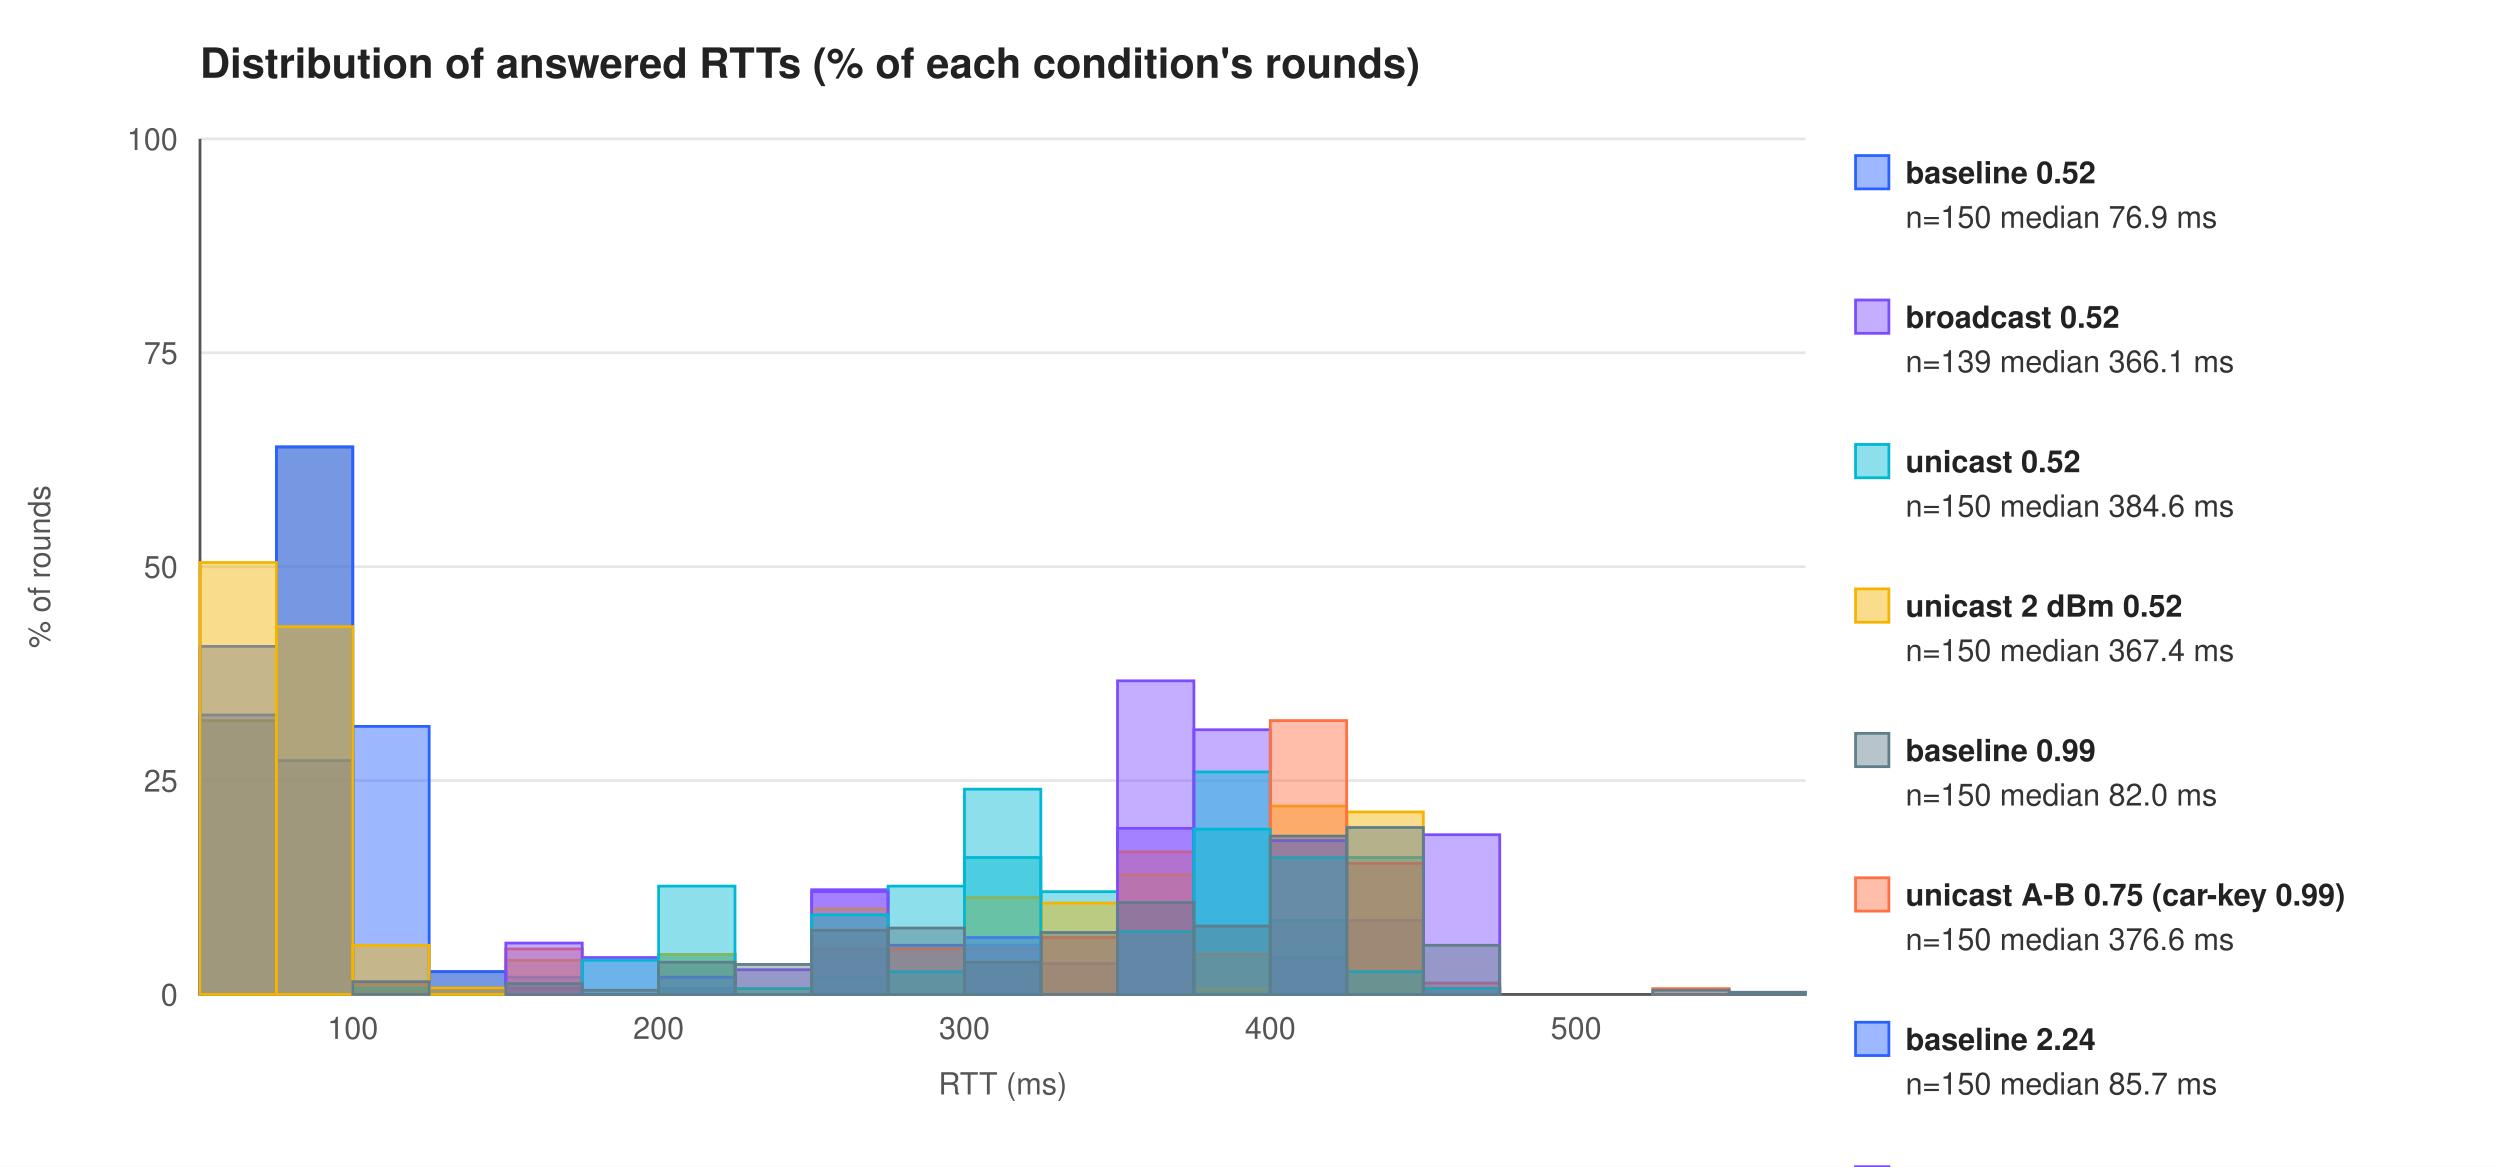
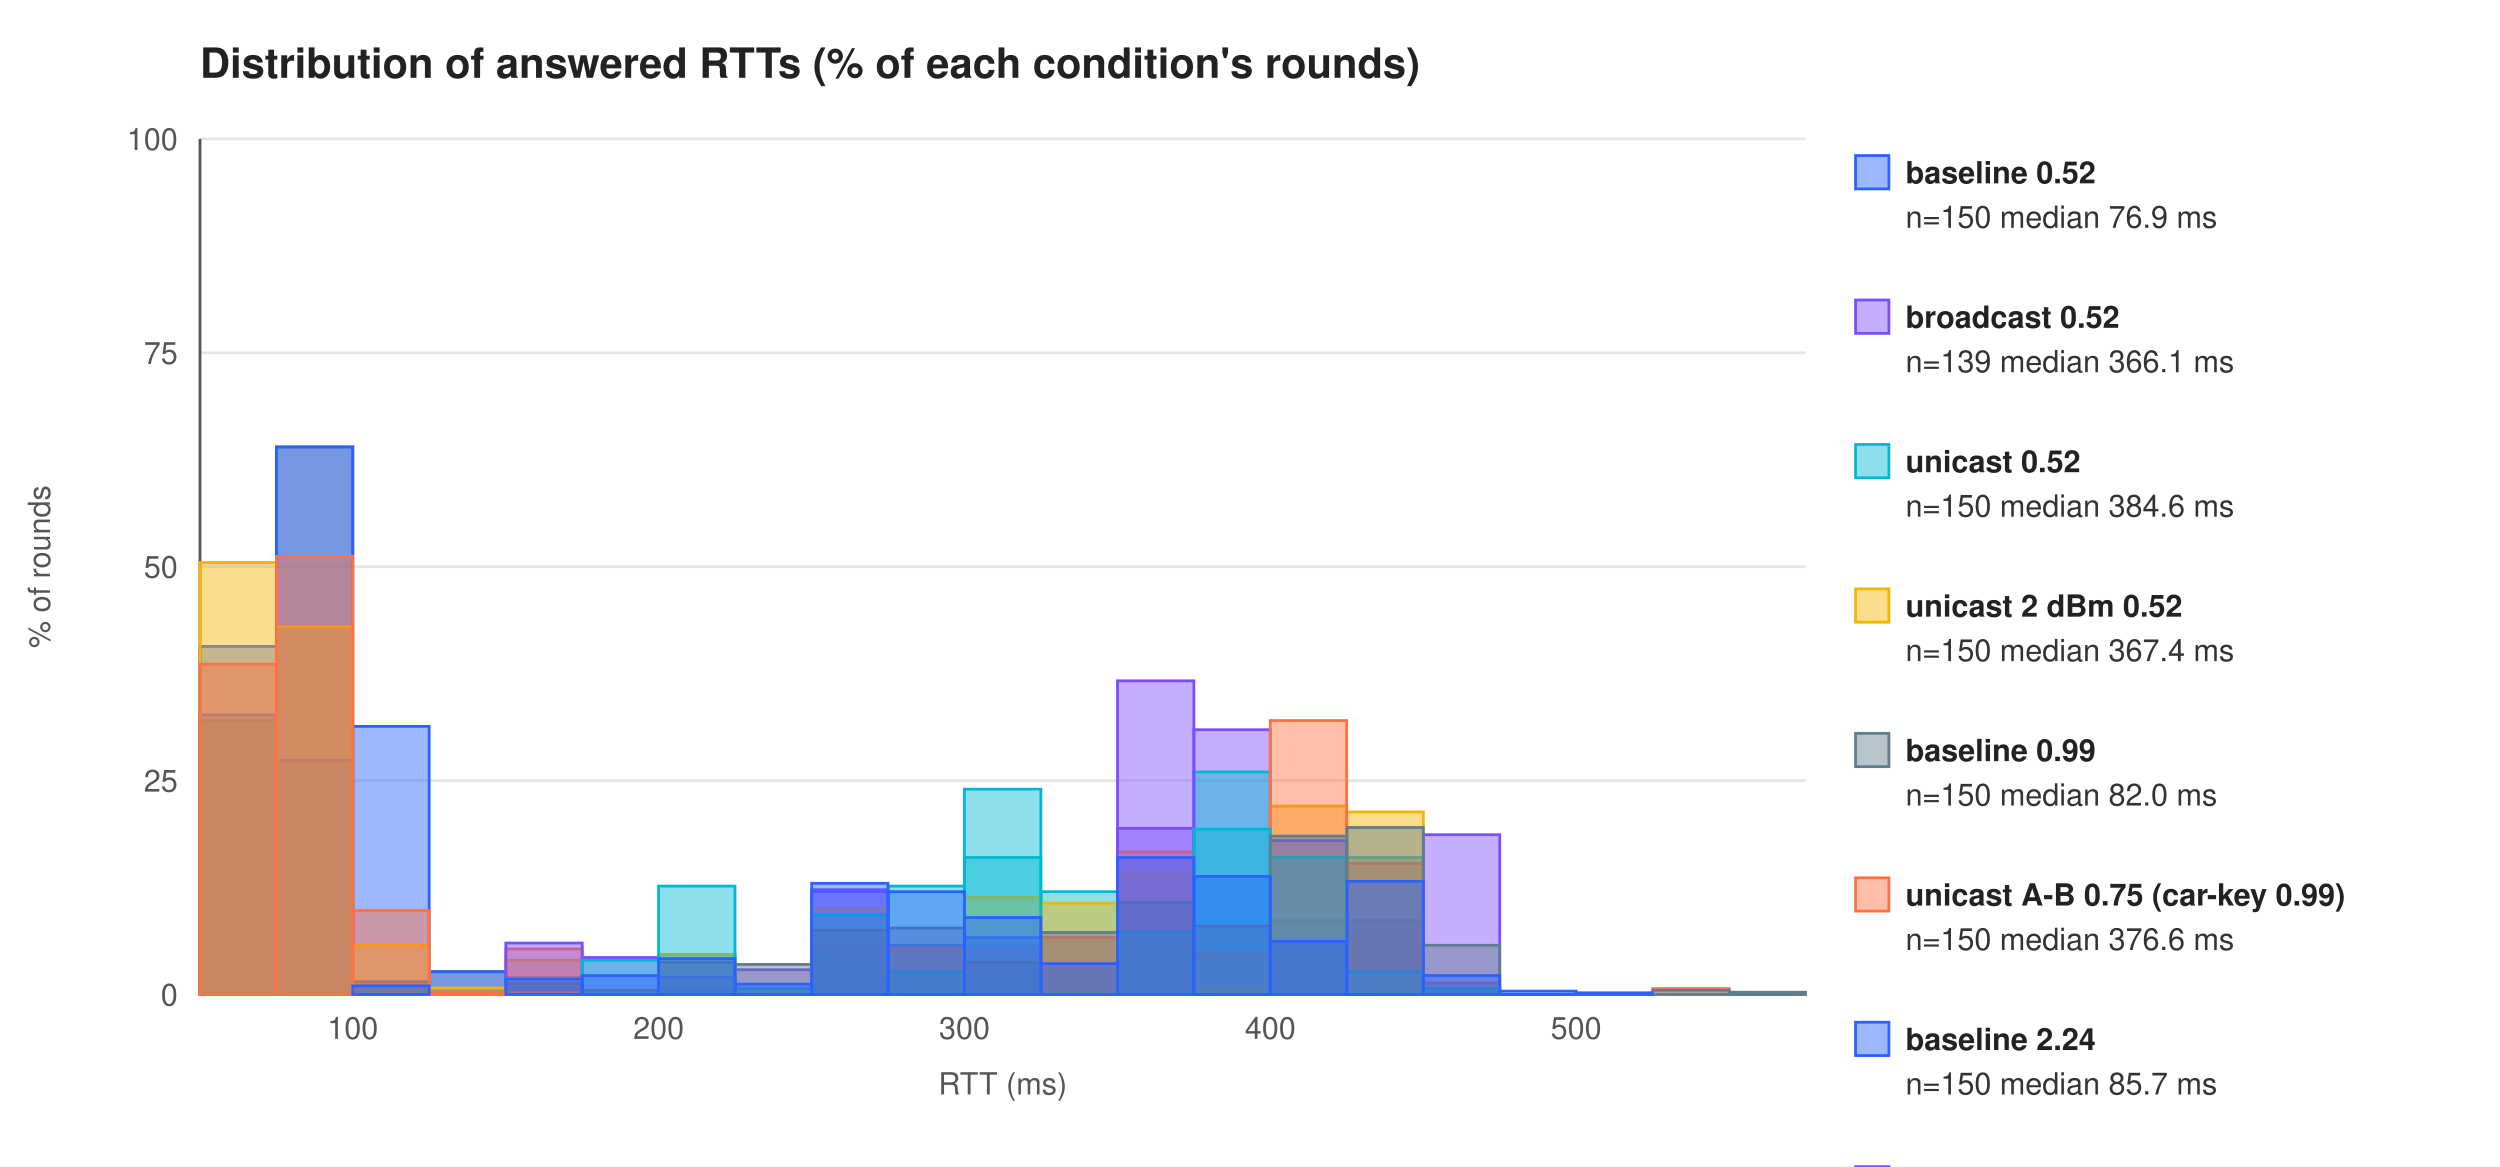
<svg xmlns="http://www.w3.org/2000/svg" width="900" height="420" viewBox="0 0 900 420">
  <rect width="100%" height="100%" fill="#ffffff" />
  <text x="72.0" y="28.0" font-size="15" text-anchor="start" fill="#222" font-weight="bold" style="font-family:Helvetica,Arial,sans-serif">Distribution of answered RTTs (% of each condition's rounds)</text>
  <line x1="72.0" y1="358.0" x2="650.0" y2="358.0" stroke="#e6e6e6" stroke-width="1" />
  <text x="64.0" y="362.0" font-size="11" text-anchor="end" fill="#555" font-weight="normal" style="font-family:Helvetica,Arial,sans-serif">0</text>
  <line x1="72.0" y1="281.0" x2="650.0" y2="281.0" stroke="#e6e6e6" stroke-width="1" />
  <text x="64.0" y="285.0" font-size="11" text-anchor="end" fill="#555" font-weight="normal" style="font-family:Helvetica,Arial,sans-serif">25</text>
  <line x1="72.0" y1="204.0" x2="650.0" y2="204.0" stroke="#e6e6e6" stroke-width="1" />
  <text x="64.0" y="208.0" font-size="11" text-anchor="end" fill="#555" font-weight="normal" style="font-family:Helvetica,Arial,sans-serif">50</text>
  <line x1="72.0" y1="127.0" x2="650.0" y2="127.0" stroke="#e6e6e6" stroke-width="1" />
  <text x="64.0" y="131.0" font-size="11" text-anchor="end" fill="#555" font-weight="normal" style="font-family:Helvetica,Arial,sans-serif">75</text>
  <line x1="72.0" y1="50.0" x2="650.0" y2="50.0" stroke="#e6e6e6" stroke-width="1" />
  <text x="64.0" y="54.0" font-size="11" text-anchor="end" fill="#555" font-weight="normal" style="font-family:Helvetica,Arial,sans-serif">100</text>
  <line x1="72.0" y1="50.0" x2="72.0" y2="358.0" stroke="#555" stroke-width="1" />
  <line x1="72.0" y1="358.0" x2="650.0" y2="358.0" stroke="#555" stroke-width="1" />
  <text x="127.0" y="374.0" font-size="11" text-anchor="middle" fill="#555" font-weight="normal" style="font-family:Helvetica,Arial,sans-serif">100</text>
  <text x="237.1" y="374.0" font-size="11" text-anchor="middle" fill="#555" font-weight="normal" style="font-family:Helvetica,Arial,sans-serif">200</text>
  <text x="347.2" y="374.0" font-size="11" text-anchor="middle" fill="#555" font-weight="normal" style="font-family:Helvetica,Arial,sans-serif">300</text>
  <text x="457.3" y="374.0" font-size="11" text-anchor="middle" fill="#555" font-weight="normal" style="font-family:Helvetica,Arial,sans-serif">400</text>
  <text x="567.4" y="374.0" font-size="11" text-anchor="middle" fill="#555" font-weight="normal" style="font-family:Helvetica,Arial,sans-serif">500</text>
  <text x="361.0" y="394.0" font-size="11" text-anchor="middle" fill="#555" font-weight="normal" style="font-family:Helvetica,Arial,sans-serif">RTT (ms)</text>
  <text x="18.0" y="204.0" font-size="11" text-anchor="middle" fill="#555" font-weight="normal" transform="rotate(-90 18.0 204.0)" style="font-family:Helvetica,Arial,sans-serif">% of rounds</text>
  <rect x="72.0" y="232.7" width="27.5" height="125.3" fill="#2962ff" fill-opacity="0.45" stroke="#2962ff" />
  <rect x="99.5" y="273.8" width="27.5" height="84.2" fill="#2962ff" fill-opacity="0.45" stroke="#2962ff" />
  <rect x="127.0" y="261.5" width="27.5" height="96.5" fill="#2962ff" fill-opacity="0.45" stroke="#2962ff" />
  <rect x="154.6" y="355.9" width="27.5" height="2.1" fill="#2962ff" fill-opacity="0.45" stroke="#2962ff" />
  <rect x="182.1" y="355.8" width="27.5" height="2.2" fill="#7c4dff" fill-opacity="0.45" stroke="#7c4dff" />
  <rect x="209.6" y="344.7" width="27.5" height="13.3" fill="#7c4dff" fill-opacity="0.45" stroke="#7c4dff" />
  <rect x="237.1" y="355.8" width="27.5" height="2.2" fill="#7c4dff" fill-opacity="0.45" stroke="#7c4dff" />
  <rect x="264.7" y="349.1" width="27.5" height="8.9" fill="#7c4dff" fill-opacity="0.45" stroke="#7c4dff" />
  <rect x="292.2" y="320.3" width="27.5" height="37.7" fill="#7c4dff" fill-opacity="0.45" stroke="#7c4dff" />
  <rect x="319.7" y="340.3" width="27.5" height="17.7" fill="#7c4dff" fill-opacity="0.45" stroke="#7c4dff" />
  <rect x="347.2" y="340.3" width="27.5" height="17.7" fill="#7c4dff" fill-opacity="0.45" stroke="#7c4dff" />
  <rect x="374.8" y="346.9" width="27.5" height="11.1" fill="#7c4dff" fill-opacity="0.45" stroke="#7c4dff" />
  <rect x="402.3" y="298.2" width="27.5" height="59.8" fill="#7c4dff" fill-opacity="0.45" stroke="#7c4dff" />
  <rect x="429.8" y="262.7" width="27.5" height="95.3" fill="#7c4dff" fill-opacity="0.45" stroke="#7c4dff" />
  <rect x="457.3" y="344.7" width="27.5" height="13.3" fill="#7c4dff" fill-opacity="0.45" stroke="#7c4dff" />
  <rect x="484.9" y="331.4" width="27.5" height="26.6" fill="#7c4dff" fill-opacity="0.45" stroke="#7c4dff" />
  <rect x="512.4" y="355.8" width="27.5" height="2.2" fill="#7c4dff" fill-opacity="0.45" stroke="#7c4dff" />
  <rect x="182.1" y="351.8" width="27.5" height="6.2" fill="#00b8d4" fill-opacity="0.45" stroke="#00b8d4" />
  <rect x="237.1" y="343.6" width="27.5" height="14.4" fill="#00b8d4" fill-opacity="0.45" stroke="#00b8d4" />
  <rect x="292.2" y="351.8" width="27.5" height="6.2" fill="#00b8d4" fill-opacity="0.45" stroke="#00b8d4" />
  <rect x="319.7" y="319.0" width="27.5" height="39.0" fill="#00b8d4" fill-opacity="0.45" stroke="#00b8d4" />
  <rect x="347.2" y="308.7" width="27.5" height="49.3" fill="#00b8d4" fill-opacity="0.45" stroke="#00b8d4" />
  <rect x="374.8" y="321.0" width="27.5" height="37.0" fill="#00b8d4" fill-opacity="0.45" stroke="#00b8d4" />
  <rect x="429.8" y="277.9" width="27.5" height="80.1" fill="#00b8d4" fill-opacity="0.45" stroke="#00b8d4" />
  <rect x="457.3" y="331.3" width="27.5" height="26.7" fill="#00b8d4" fill-opacity="0.45" stroke="#00b8d4" />
  <rect x="484.9" y="308.7" width="27.5" height="49.3" fill="#00b8d4" fill-opacity="0.45" stroke="#00b8d4" />
  <rect x="182.1" y="345.7" width="27.5" height="12.3" fill="#f4b400" fill-opacity="0.45" stroke="#f4b400" />
  <rect x="237.1" y="343.6" width="27.5" height="14.4" fill="#f4b400" fill-opacity="0.45" stroke="#f4b400" />
  <rect x="264.7" y="355.9" width="27.5" height="2.1" fill="#f4b400" fill-opacity="0.45" stroke="#f4b400" />
  <rect x="292.2" y="327.2" width="27.5" height="30.8" fill="#f4b400" fill-opacity="0.45" stroke="#f4b400" />
  <rect x="347.2" y="323.1" width="27.5" height="34.9" fill="#f4b400" fill-opacity="0.45" stroke="#f4b400" />
  <rect x="374.8" y="325.1" width="27.5" height="32.9" fill="#f4b400" fill-opacity="0.45" stroke="#f4b400" />
  <rect x="402.3" y="314.9" width="27.5" height="43.1" fill="#f4b400" fill-opacity="0.45" stroke="#f4b400" />
  <rect x="429.8" y="355.9" width="27.5" height="2.1" fill="#f4b400" fill-opacity="0.45" stroke="#f4b400" />
  <rect x="457.3" y="290.2" width="27.5" height="67.8" fill="#f4b400" fill-opacity="0.45" stroke="#f4b400" />
  <rect x="484.9" y="292.3" width="27.5" height="65.7" fill="#f4b400" fill-opacity="0.45" stroke="#f4b400" />
  <rect x="512.4" y="355.9" width="27.5" height="2.1" fill="#f4b400" fill-opacity="0.45" stroke="#f4b400" />
  <rect x="72.0" y="259.4" width="27.5" height="98.6" fill="#607d8b" fill-opacity="0.45" stroke="#607d8b" />
  <rect x="99.5" y="160.9" width="27.5" height="197.1" fill="#607d8b" fill-opacity="0.45" stroke="#607d8b" />
  <rect x="127.0" y="353.9" width="27.5" height="4.1" fill="#607d8b" fill-opacity="0.45" stroke="#607d8b" />
  <rect x="154.6" y="349.8" width="27.5" height="8.2" fill="#607d8b" fill-opacity="0.45" stroke="#607d8b" />
  <rect x="127.0" y="353.9" width="27.5" height="4.1" fill="#ff7043" fill-opacity="0.45" stroke="#ff7043" />
  <rect x="182.1" y="341.6" width="27.5" height="16.4" fill="#ff7043" fill-opacity="0.45" stroke="#ff7043" />
  <rect x="292.2" y="341.6" width="27.5" height="16.4" fill="#ff7043" fill-opacity="0.45" stroke="#ff7043" />
  <rect x="319.7" y="341.6" width="27.5" height="16.4" fill="#ff7043" fill-opacity="0.45" stroke="#ff7043" />
  <rect x="347.2" y="341.6" width="27.5" height="16.4" fill="#ff7043" fill-opacity="0.45" stroke="#ff7043" />
  <rect x="374.8" y="337.5" width="27.5" height="20.5" fill="#ff7043" fill-opacity="0.45" stroke="#ff7043" />
  <rect x="402.3" y="306.7" width="27.5" height="51.3" fill="#ff7043" fill-opacity="0.45" stroke="#ff7043" />
  <rect x="429.8" y="343.6" width="27.5" height="14.4" fill="#ff7043" fill-opacity="0.45" stroke="#ff7043" />
  <rect x="457.3" y="259.4" width="27.5" height="98.6" fill="#ff7043" fill-opacity="0.45" stroke="#ff7043" />
  <rect x="484.9" y="310.8" width="27.5" height="47.2" fill="#ff7043" fill-opacity="0.45" stroke="#ff7043" />
  <rect x="512.4" y="353.9" width="27.5" height="4.1" fill="#ff7043" fill-opacity="0.45" stroke="#ff7043" />
  <rect x="595.0" y="355.9" width="27.5" height="2.1" fill="#ff7043" fill-opacity="0.45" stroke="#ff7043" />
  <rect x="72.0" y="257.4" width="27.5" height="100.6" fill="#2962ff" fill-opacity="0.45" stroke="#2962ff" />
  <rect x="99.5" y="160.9" width="27.5" height="197.1" fill="#2962ff" fill-opacity="0.45" stroke="#2962ff" />
  <rect x="127.0" y="355.9" width="27.5" height="2.1" fill="#2962ff" fill-opacity="0.45" stroke="#2962ff" />
  <rect x="154.6" y="349.8" width="27.5" height="8.2" fill="#2962ff" fill-opacity="0.45" stroke="#2962ff" />
  <rect x="182.1" y="339.5" width="27.5" height="18.5" fill="#7c4dff" fill-opacity="0.45" stroke="#7c4dff" />
  <rect x="237.1" y="351.8" width="27.5" height="6.2" fill="#7c4dff" fill-opacity="0.45" stroke="#7c4dff" />
  <rect x="292.2" y="321.0" width="27.5" height="37.0" fill="#7c4dff" fill-opacity="0.45" stroke="#7c4dff" />
  <rect x="347.2" y="337.5" width="27.5" height="20.5" fill="#7c4dff" fill-opacity="0.45" stroke="#7c4dff" />
  <rect x="402.3" y="245.1" width="27.5" height="112.9" fill="#7c4dff" fill-opacity="0.45" stroke="#7c4dff" />
  <rect x="457.3" y="302.6" width="27.5" height="55.4" fill="#7c4dff" fill-opacity="0.45" stroke="#7c4dff" />
  <rect x="512.4" y="300.5" width="27.5" height="57.5" fill="#7c4dff" fill-opacity="0.45" stroke="#7c4dff" />
  <rect x="127.0" y="355.9" width="27.5" height="2.1" fill="#00b8d4" fill-opacity="0.45" stroke="#00b8d4" />
  <rect x="209.6" y="345.7" width="27.5" height="12.3" fill="#00b8d4" fill-opacity="0.45" stroke="#00b8d4" />
  <rect x="237.1" y="319.0" width="27.5" height="39.0" fill="#00b8d4" fill-opacity="0.45" stroke="#00b8d4" />
  <rect x="264.7" y="355.9" width="27.5" height="2.1" fill="#00b8d4" fill-opacity="0.45" stroke="#00b8d4" />
  <rect x="292.2" y="329.3" width="27.5" height="28.7" fill="#00b8d4" fill-opacity="0.45" stroke="#00b8d4" />
  <rect x="319.7" y="349.8" width="27.5" height="8.2" fill="#00b8d4" fill-opacity="0.45" stroke="#00b8d4" />
  <rect x="347.2" y="284.1" width="27.5" height="73.9" fill="#00b8d4" fill-opacity="0.45" stroke="#00b8d4" />
  <rect x="402.3" y="335.4" width="27.5" height="22.6" fill="#00b8d4" fill-opacity="0.45" stroke="#00b8d4" />
  <rect x="429.8" y="298.5" width="27.5" height="59.5" fill="#00b8d4" fill-opacity="0.45" stroke="#00b8d4" />
  <rect x="457.3" y="308.7" width="27.5" height="49.3" fill="#00b8d4" fill-opacity="0.45" stroke="#00b8d4" />
  <rect x="484.9" y="349.8" width="27.5" height="8.2" fill="#00b8d4" fill-opacity="0.45" stroke="#00b8d4" />
  <rect x="512.4" y="355.9" width="27.5" height="2.1" fill="#00b8d4" fill-opacity="0.45" stroke="#00b8d4" />
  <rect x="72.0" y="202.5" width="27.5" height="155.5" fill="#f4b400" fill-opacity="0.45" stroke="#f4b400" />
  <rect x="99.5" y="225.6" width="27.5" height="132.4" fill="#f4b400" fill-opacity="0.45" stroke="#f4b400" />
  <rect x="127.0" y="340.3" width="27.5" height="17.7" fill="#f4b400" fill-opacity="0.45" stroke="#f4b400" />
  <rect x="154.6" y="355.7" width="27.5" height="2.3" fill="#f4b400" fill-opacity="0.45" stroke="#f4b400" />
  <rect x="127.0" y="353.4" width="27.5" height="4.6" fill="#607d8b" fill-opacity="0.45" stroke="#607d8b" />
  <rect x="182.1" y="354.1" width="27.5" height="3.9" fill="#607d8b" fill-opacity="0.45" stroke="#607d8b" />
  <rect x="209.6" y="356.5" width="27.5" height="1.5" fill="#607d8b" fill-opacity="0.45" stroke="#607d8b" />
  <rect x="237.1" y="346.4" width="27.5" height="11.6" fill="#607d8b" fill-opacity="0.45" stroke="#607d8b" />
  <rect x="264.7" y="347.2" width="27.5" height="10.8" fill="#607d8b" fill-opacity="0.45" stroke="#607d8b" />
  <rect x="292.2" y="334.9" width="27.5" height="23.1" fill="#607d8b" fill-opacity="0.45" stroke="#607d8b" />
  <rect x="319.7" y="334.1" width="27.5" height="23.9" fill="#607d8b" fill-opacity="0.45" stroke="#607d8b" />
  <rect x="347.2" y="346.4" width="27.5" height="11.6" fill="#607d8b" fill-opacity="0.45" stroke="#607d8b" />
  <rect x="374.8" y="335.7" width="27.5" height="22.3" fill="#607d8b" fill-opacity="0.45" stroke="#607d8b" />
  <rect x="402.3" y="324.9" width="27.5" height="33.1" fill="#607d8b" fill-opacity="0.45" stroke="#607d8b" />
  <rect x="429.8" y="333.4" width="27.5" height="24.6" fill="#607d8b" fill-opacity="0.45" stroke="#607d8b" />
  <rect x="457.3" y="301.0" width="27.5" height="57.0" fill="#607d8b" fill-opacity="0.45" stroke="#607d8b" />
  <rect x="484.9" y="297.9" width="27.5" height="60.1" fill="#607d8b" fill-opacity="0.45" stroke="#607d8b" />
  <rect x="512.4" y="340.3" width="27.5" height="17.7" fill="#607d8b" fill-opacity="0.45" stroke="#607d8b" />
  <rect x="595.0" y="356.5" width="27.5" height="1.5" fill="#607d8b" fill-opacity="0.45" stroke="#607d8b" />
  <rect x="622.5" y="357.2" width="27.5" height="0.8" fill="#607d8b" fill-opacity="0.45" stroke="#607d8b" />
+   <rect x="72.0" y="239.1" width="27.5" height="118.9" fill="#ff7043" fill-opacity="0.45" stroke="#ff7043" />
+   <rect x="99.5" y="200.3" width="27.5" height="157.7" fill="#ff7043" fill-opacity="0.45" stroke="#ff7043" />
+   <rect x="127.0" y="327.8" width="27.5" height="30.2" fill="#ff7043" fill-opacity="0.45" stroke="#ff7043" />
+   <rect x="154.6" y="357.4" width="27.5" height="0.6" fill="#ff7043" fill-opacity="0.45" stroke="#ff7043" />
+   <rect x="182.1" y="357.4" width="27.5" height="0.6" fill="#ff7043" fill-opacity="0.45" stroke="#ff7043" />
+   <rect x="127.0" y="354.9" width="27.5" height="3.1" fill="#2962ff" fill-opacity="0.45" stroke="#2962ff" />
+   <rect x="182.1" y="352.5" width="27.5" height="5.5" fill="#2962ff" fill-opacity="0.45" stroke="#2962ff" />
+   <rect x="209.6" y="351.2" width="27.5" height="6.8" fill="#2962ff" fill-opacity="0.45" stroke="#2962ff" />
+   <rect x="237.1" y="345.1" width="27.5" height="12.9" fill="#2962ff" fill-opacity="0.45" stroke="#2962ff" />
+   <rect x="264.7" y="354.3" width="27.5" height="3.7" fill="#2962ff" fill-opacity="0.45" stroke="#2962ff" />
+   <rect x="292.2" y="318.0" width="27.5" height="40.0" fill="#2962ff" fill-opacity="0.45" stroke="#2962ff" />
+   <rect x="319.7" y="321.0" width="27.5" height="37.0" fill="#2962ff" fill-opacity="0.45" stroke="#2962ff" />
+   <rect x="347.2" y="330.3" width="27.5" height="27.7" fill="#2962ff" fill-opacity="0.45" stroke="#2962ff" />
+   <rect x="374.8" y="346.9" width="27.5" height="11.1" fill="#2962ff" fill-opacity="0.45" stroke="#2962ff" />
+   <rect x="402.3" y="308.7" width="27.5" height="49.3" fill="#2962ff" fill-opacity="0.45" stroke="#2962ff" />
+   <rect x="429.8" y="315.5" width="27.5" height="42.5" fill="#2962ff" fill-opacity="0.45" stroke="#2962ff" />
+   <rect x="457.3" y="338.9" width="27.5" height="19.1" fill="#2962ff" fill-opacity="0.45" stroke="#2962ff" />
+   <rect x="484.9" y="317.3" width="27.5" height="40.7" fill="#2962ff" fill-opacity="0.45" stroke="#2962ff" />
+   <rect x="512.4" y="351.2" width="27.5" height="6.8" fill="#2962ff" fill-opacity="0.45" stroke="#2962ff" />
+   <rect x="539.9" y="356.8" width="27.5" height="1.2" fill="#2962ff" fill-opacity="0.45" stroke="#2962ff" />
+   <rect x="567.4" y="357.4" width="27.5" height="0.6" fill="#2962ff" fill-opacity="0.45" stroke="#2962ff" />
  <rect x="668.0" y="56.0" width="12.0" height="12.0" fill="#2962ff" fill-opacity="0.45" stroke="#2962ff" />
  <text x="686.0" y="66.0" font-size="11" text-anchor="start" fill="#222" font-weight="bold" style="font-family:Helvetica,Arial,sans-serif">baseline 0.52</text>
  <text x="686.0" y="82.0" font-size="11" text-anchor="start" fill="#333" font-weight="normal" style="font-family:Helvetica,Arial,sans-serif">n=150  median 76.9 ms</text>
  <rect x="668.0" y="108.0" width="12.0" height="12.0" fill="#7c4dff" fill-opacity="0.45" stroke="#7c4dff" />
  <text x="686.0" y="118.0" font-size="11" text-anchor="start" fill="#222" font-weight="bold" style="font-family:Helvetica,Arial,sans-serif">broadcast 0.52</text>
  <text x="686.0" y="134.0" font-size="11" text-anchor="start" fill="#333" font-weight="normal" style="font-family:Helvetica,Arial,sans-serif">n=139  median 366.1 ms</text>
  <rect x="668.0" y="160.0" width="12.0" height="12.0" fill="#00b8d4" fill-opacity="0.45" stroke="#00b8d4" />
  <text x="686.0" y="170.0" font-size="11" text-anchor="start" fill="#222" font-weight="bold" style="font-family:Helvetica,Arial,sans-serif">unicast 0.52</text>
  <text x="686.0" y="186.0" font-size="11" text-anchor="start" fill="#333" font-weight="normal" style="font-family:Helvetica,Arial,sans-serif">n=150  median 384.6 ms</text>
  <rect x="668.0" y="212.0" width="12.0" height="12.0" fill="#f4b400" fill-opacity="0.45" stroke="#f4b400" />
  <text x="686.0" y="222.0" font-size="11" text-anchor="start" fill="#222" font-weight="bold" style="font-family:Helvetica,Arial,sans-serif">unicast 2 dBm 0.52</text>
  <text x="686.0" y="238.0" font-size="11" text-anchor="start" fill="#333" font-weight="normal" style="font-family:Helvetica,Arial,sans-serif">n=150  median 367.4 ms</text>
  <rect x="668.0" y="264.0" width="12.0" height="12.0" fill="#607d8b" fill-opacity="0.45" stroke="#607d8b" />
  <text x="686.0" y="274.0" font-size="11" text-anchor="start" fill="#222" font-weight="bold" style="font-family:Helvetica,Arial,sans-serif">baseline 0.99</text>
  <text x="686.0" y="290.0" font-size="11" text-anchor="start" fill="#333" font-weight="normal" style="font-family:Helvetica,Arial,sans-serif">n=150  median 82.0 ms</text>
  <rect x="668.0" y="316.0" width="12.0" height="12.0" fill="#ff7043" fill-opacity="0.45" stroke="#ff7043" />
  <text x="686.0" y="326.0" font-size="11" text-anchor="start" fill="#222" font-weight="bold" style="font-family:Helvetica,Arial,sans-serif">unicast A-B 0.75 (car-key 0.99)</text>
  <text x="686.0" y="342.0" font-size="11" text-anchor="start" fill="#333" font-weight="normal" style="font-family:Helvetica,Arial,sans-serif">n=150  median 376.6 ms</text>
  <rect x="668.0" y="368.0" width="12.0" height="12.0" fill="#2962ff" fill-opacity="0.45" stroke="#2962ff" />
  <text x="686.0" y="378.0" font-size="11" text-anchor="start" fill="#222" font-weight="bold" style="font-family:Helvetica,Arial,sans-serif">baseline 2.24</text>
  <text x="686.0" y="394.0" font-size="11" text-anchor="start" fill="#333" font-weight="normal" style="font-family:Helvetica,Arial,sans-serif">n=150  median 85.7 ms</text>
  <rect x="668.0" y="420.0" width="12.0" height="12.0" fill="#7c4dff" fill-opacity="0.45" stroke="#7c4dff" />
  <text x="686.0" y="430.0" font-size="11" text-anchor="start" fill="#222" font-weight="bold" style="font-family:Helvetica,Arial,sans-serif">unicast A-B 2 (car-key 2.24)</text>
  <text x="686.0" y="446.0" font-size="11" text-anchor="start" fill="#333" font-weight="normal" style="font-family:Helvetica,Arial,sans-serif">n=150  median 364.5 ms</text>
  <rect x="668.0" y="472.0" width="12.0" height="12.0" fill="#00b8d4" fill-opacity="0.45" stroke="#00b8d4" />
  <text x="686.0" y="482.0" font-size="11" text-anchor="start" fill="#222" font-weight="bold" style="font-family:Helvetica,Arial,sans-serif">unicast A-B 2 TX 2 dBm (car-key 2.24)</text>
  <text x="686.0" y="498.0" font-size="11" text-anchor="start" fill="#333" font-weight="normal" style="font-family:Helvetica,Arial,sans-serif">n=150  median 316.2 ms</text>
  <rect x="668.0" y="524.0" width="12.0" height="12.0" fill="#f4b400" fill-opacity="0.45" stroke="#f4b400" />
  <text x="686.0" y="534.0" font-size="11" text-anchor="start" fill="#222" font-weight="bold" style="font-family:Helvetica,Arial,sans-serif">baseline 2.24 M-19</text>
  <text x="686.0" y="550.0" font-size="11" text-anchor="start" fill="#333" font-weight="normal" style="font-family:Helvetica,Arial,sans-serif">n=400  median 74.7 ms</text>
  <rect x="668.0" y="576.0" width="12.0" height="12.0" fill="#607d8b" fill-opacity="0.45" stroke="#607d8b" />
  <text x="686.0" y="586.0" font-size="11" text-anchor="start" fill="#222" font-weight="bold" style="font-family:Helvetica,Arial,sans-serif">unicast A-B 2 M-19 (car-key 2.24)</text>
  <text x="686.0" y="602.0" font-size="11" text-anchor="start" fill="#333" font-weight="normal" style="font-family:Helvetica,Arial,sans-serif">n=400  median 397.5 ms</text>
+   <rect x="668.0" y="628.0" width="12.0" height="12.0" fill="#ff7043" fill-opacity="0.45" stroke="#ff7043" />
+   <text x="686.0" y="638.0" font-size="11" text-anchor="start" fill="#222" font-weight="bold" style="font-family:Helvetica,Arial,sans-serif">baseline 2.24 held-out</text>
+   <text x="686.0" y="654.0" font-size="11" text-anchor="start" fill="#333" font-weight="normal" style="font-family:Helvetica,Arial,sans-serif">n=500  median 81.2 ms</text>
+   <rect x="668.0" y="680.0" width="12.0" height="12.0" fill="#2962ff" fill-opacity="0.45" stroke="#2962ff" />
+   <text x="686.0" y="690.0" font-size="11" text-anchor="start" fill="#222" font-weight="bold" style="font-family:Helvetica,Arial,sans-serif">unicast A-B 2 held-out (car-key 2.24)</text>
+   <text x="686.0" y="706.0" font-size="11" text-anchor="start" fill="#333" font-weight="normal" style="font-family:Helvetica,Arial,sans-serif">n=500  median 356.7 ms</text>
</svg>
